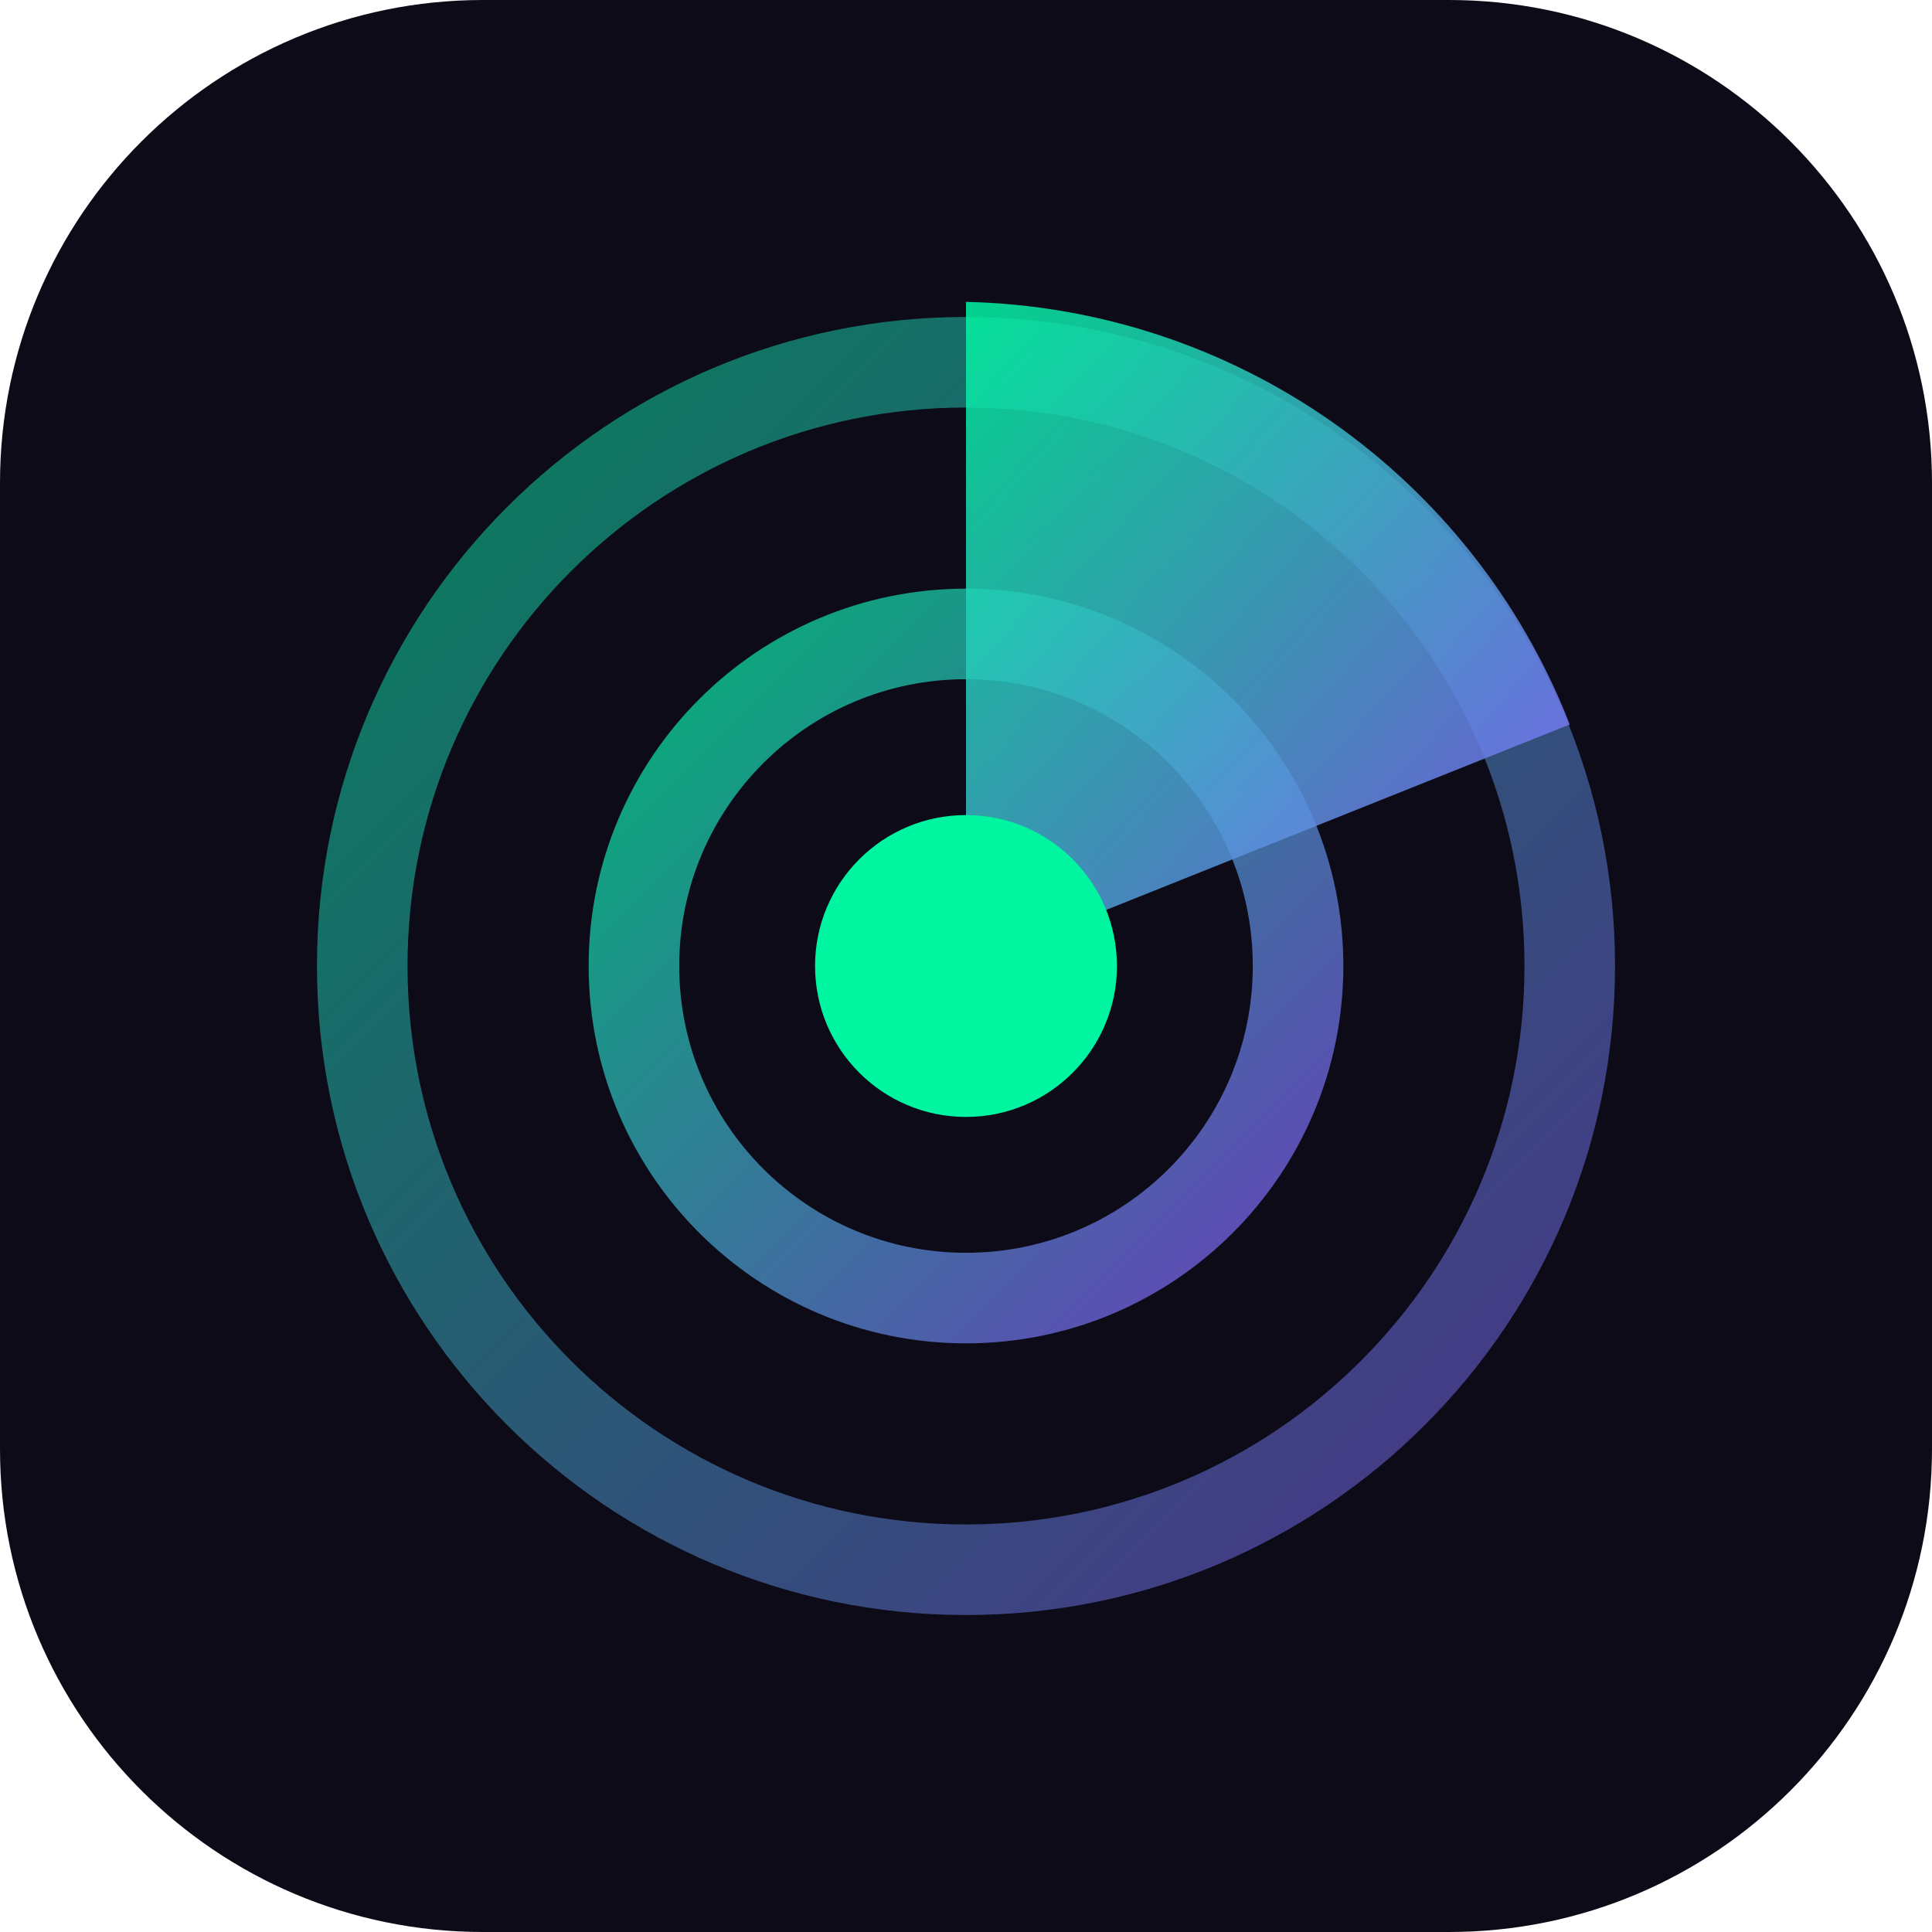
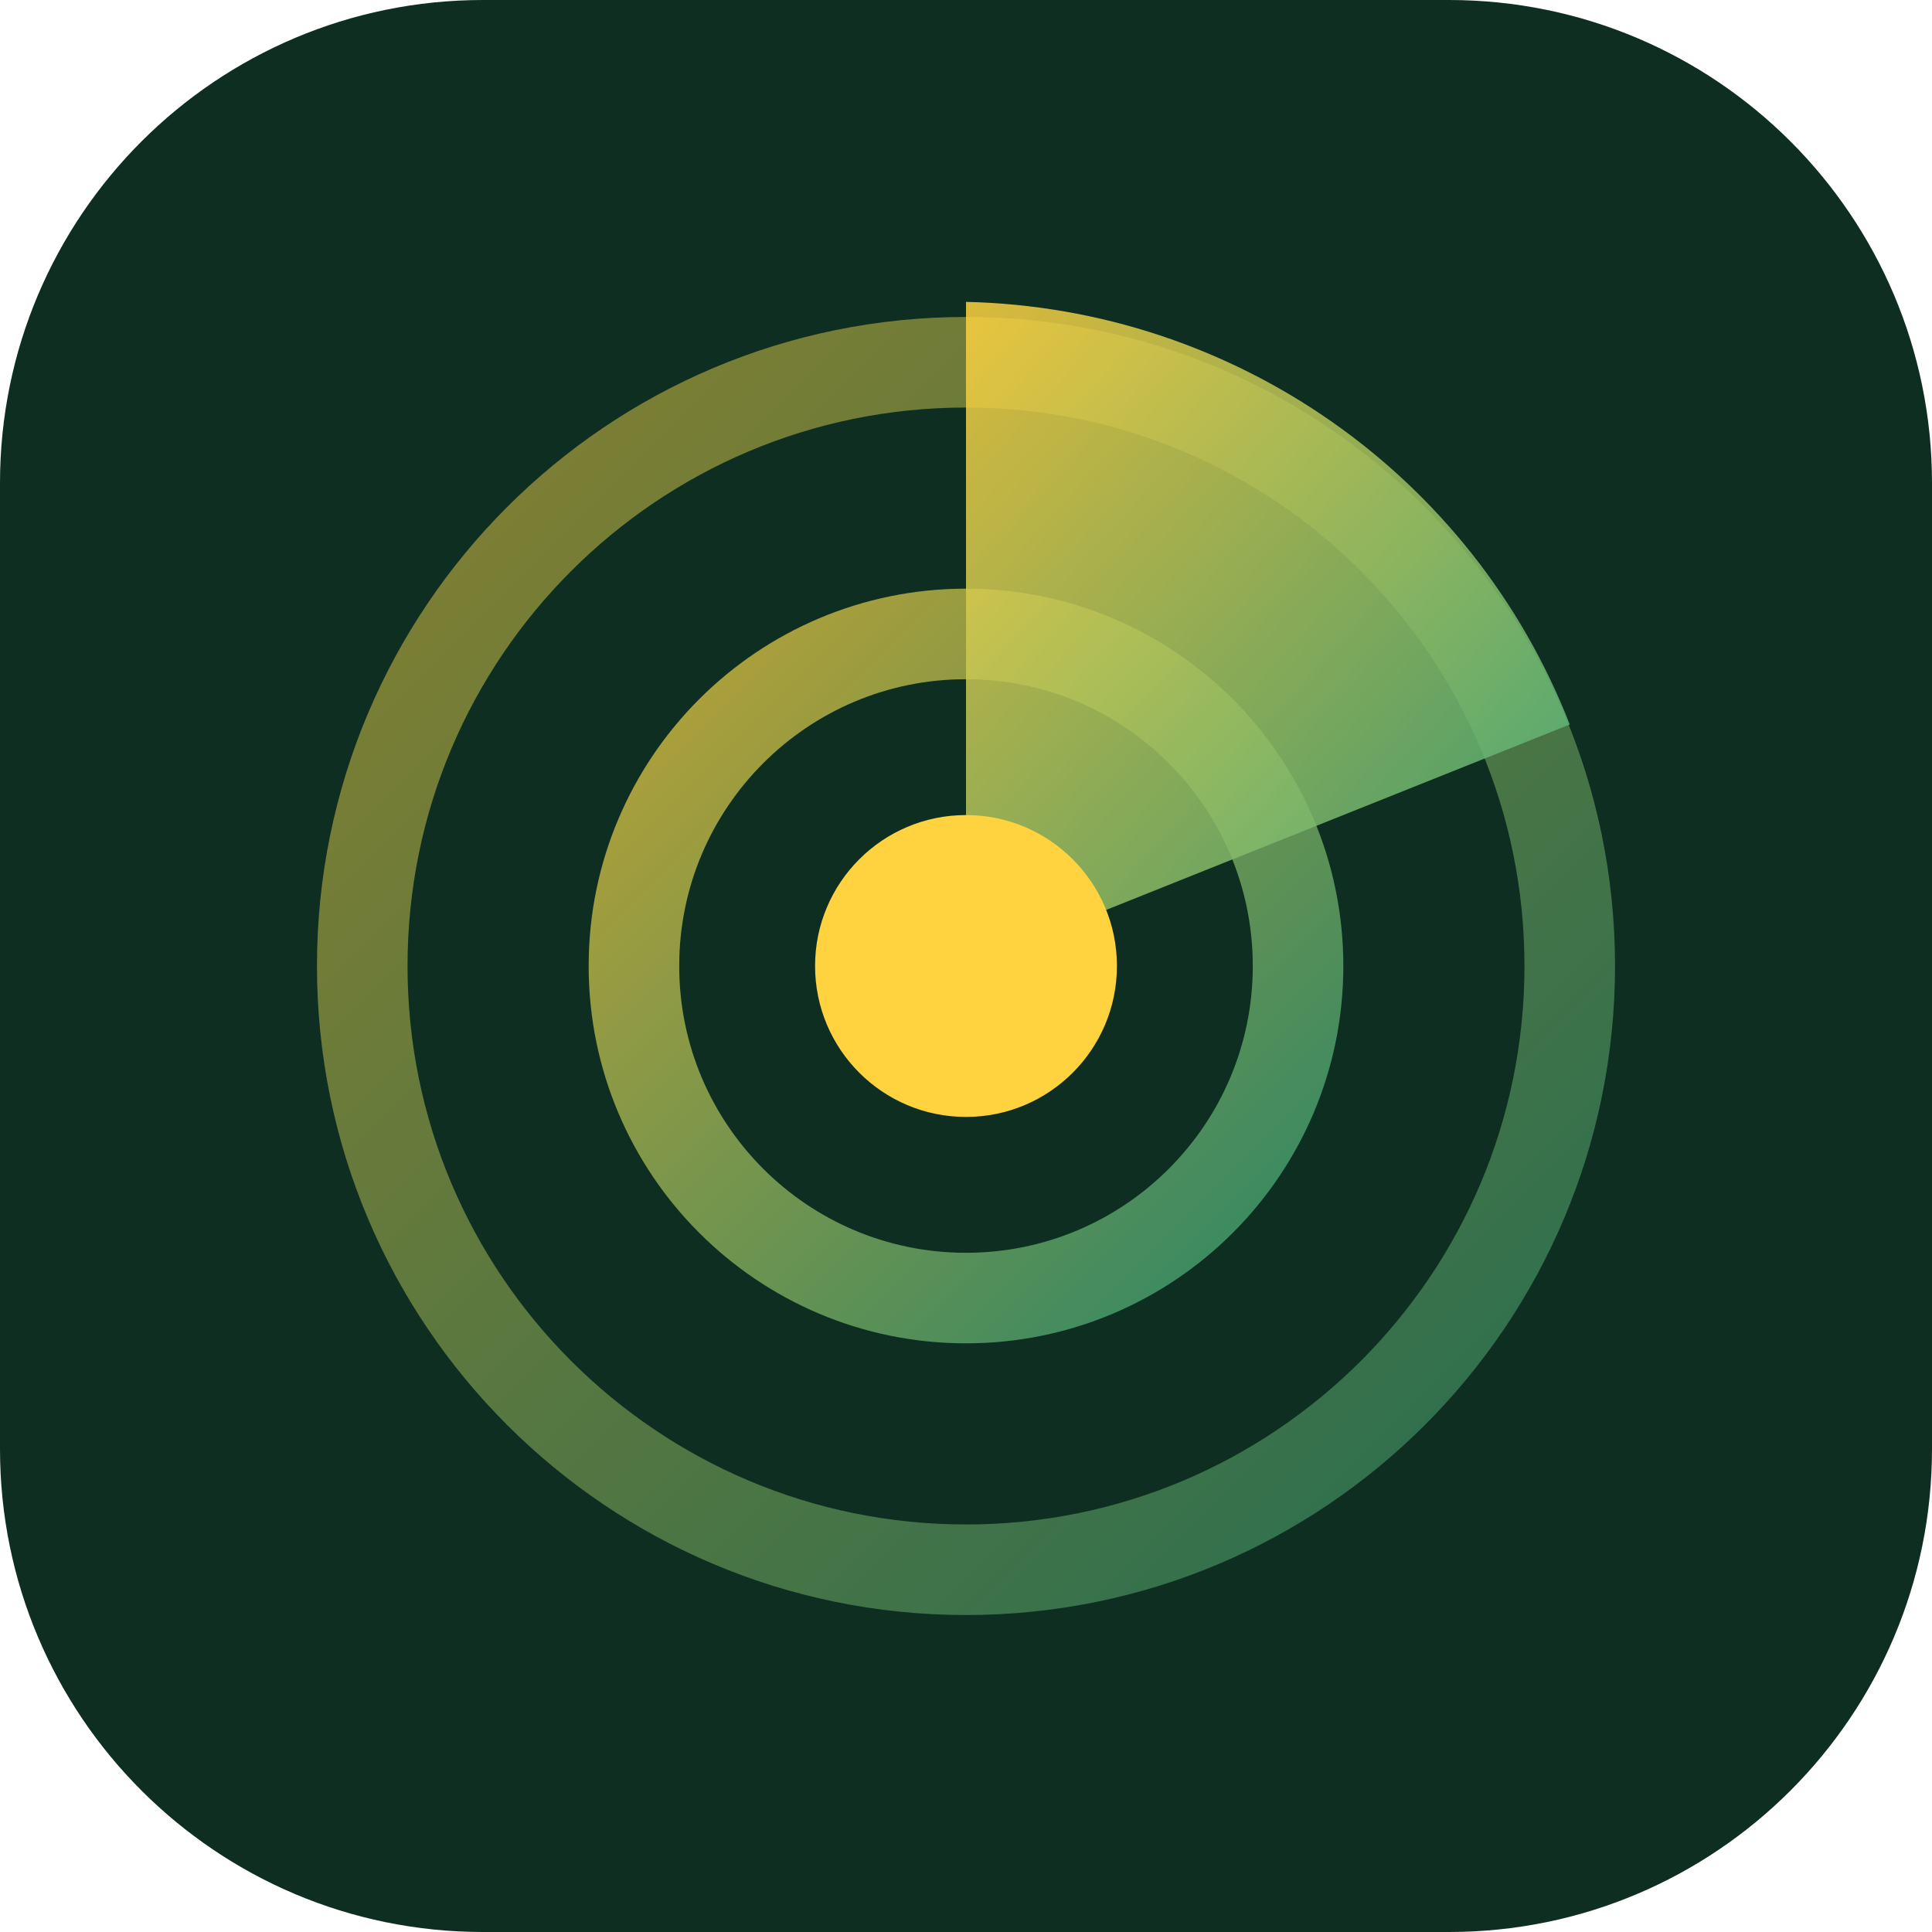
<svg xmlns="http://www.w3.org/2000/svg" viewBox="0 0 64 64">
  <defs>
    <linearGradient id="a" x1="0" y1="0" x2="1" y2="1">
-       <stop offset="0" stop-color="#00f5a0" />
-       <stop offset="1" stop-color="#8b5cff" />
+       <stop offset="0" stop-color="#ffd23f" />
+       <stop offset="1" stop-color="#3fae82" />
    </linearGradient>
  </defs>
-   <rect width="64" height="64" rx="16" fill="#0d0b18" />
+   <rect width="64" height="64" rx="16" fill="#0e2e21" />
  <circle cx="32" cy="32" r="20" fill="none" stroke="url(#a)" stroke-width="3" opacity=".5" />
  <circle cx="32" cy="32" r="11" fill="none" stroke="url(#a)" stroke-width="3" opacity=".7" />
  <path d="M32 32 L32 10 A22 22 0 0 1 52 24 Z" fill="url(#a)" opacity=".85" />
-   <circle cx="32" cy="32" r="5" fill="#00f5a0" />
+   <circle cx="32" cy="32" r="5" fill="#ffd23f" />
</svg>
